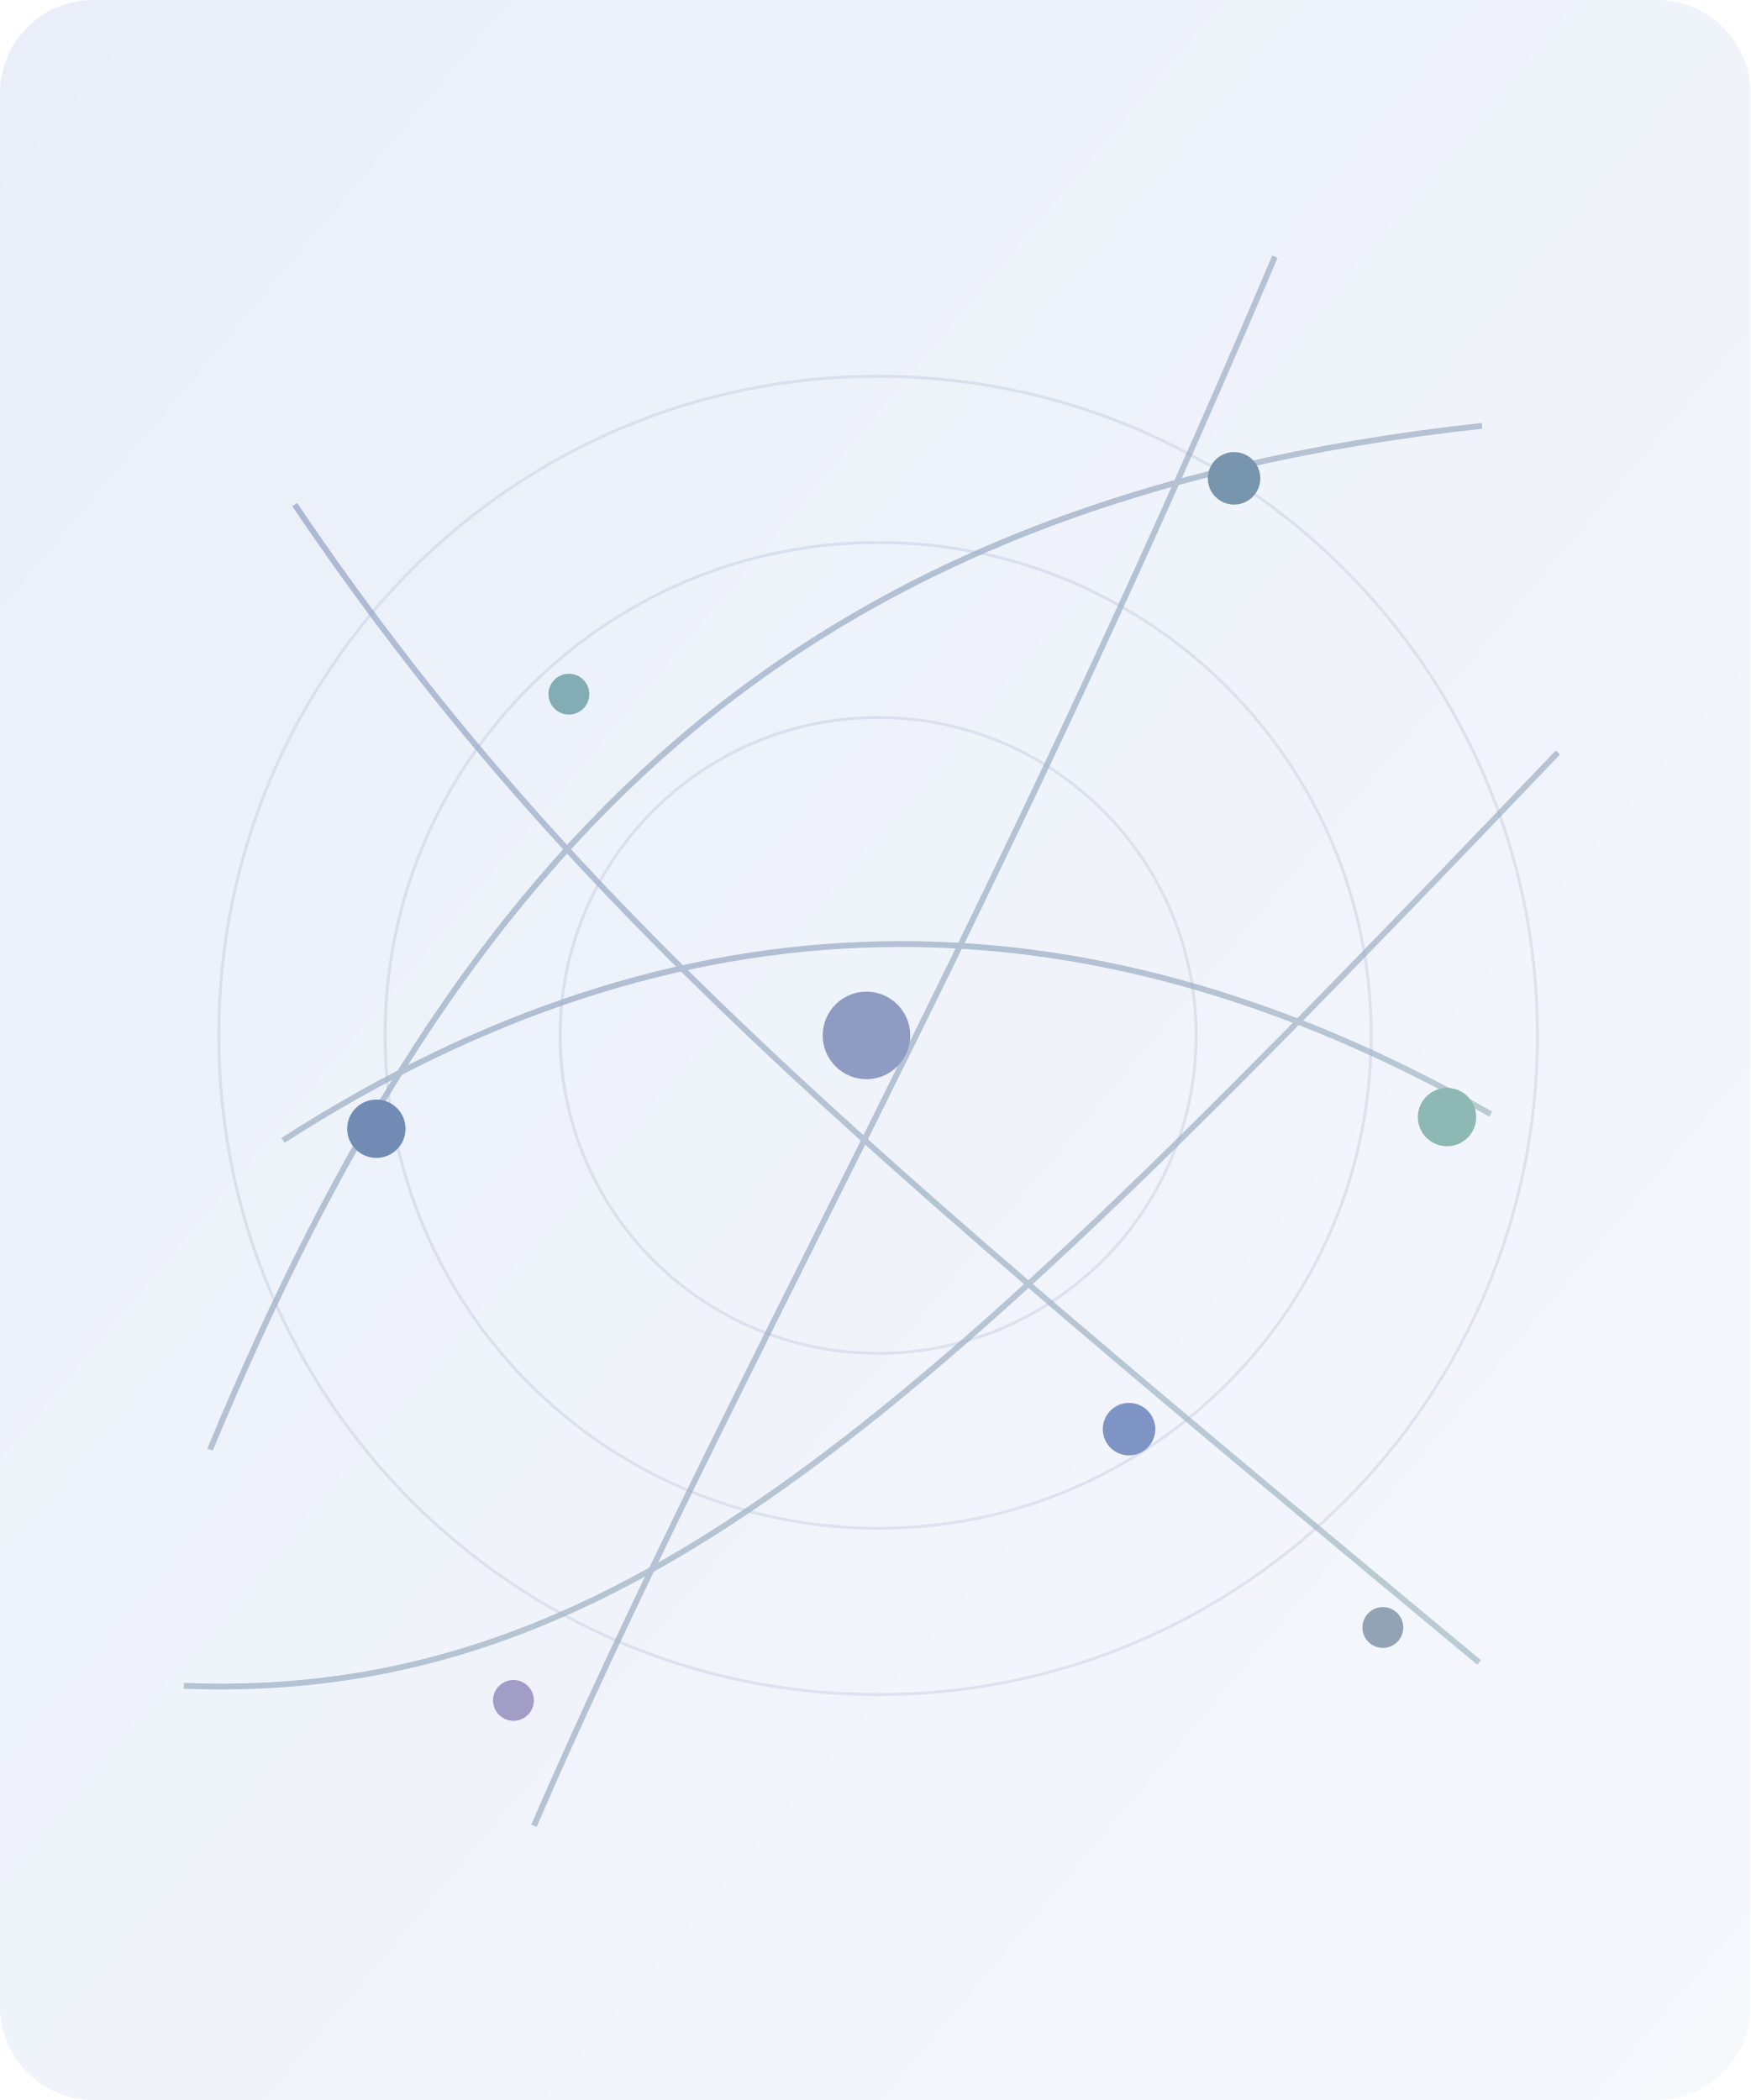
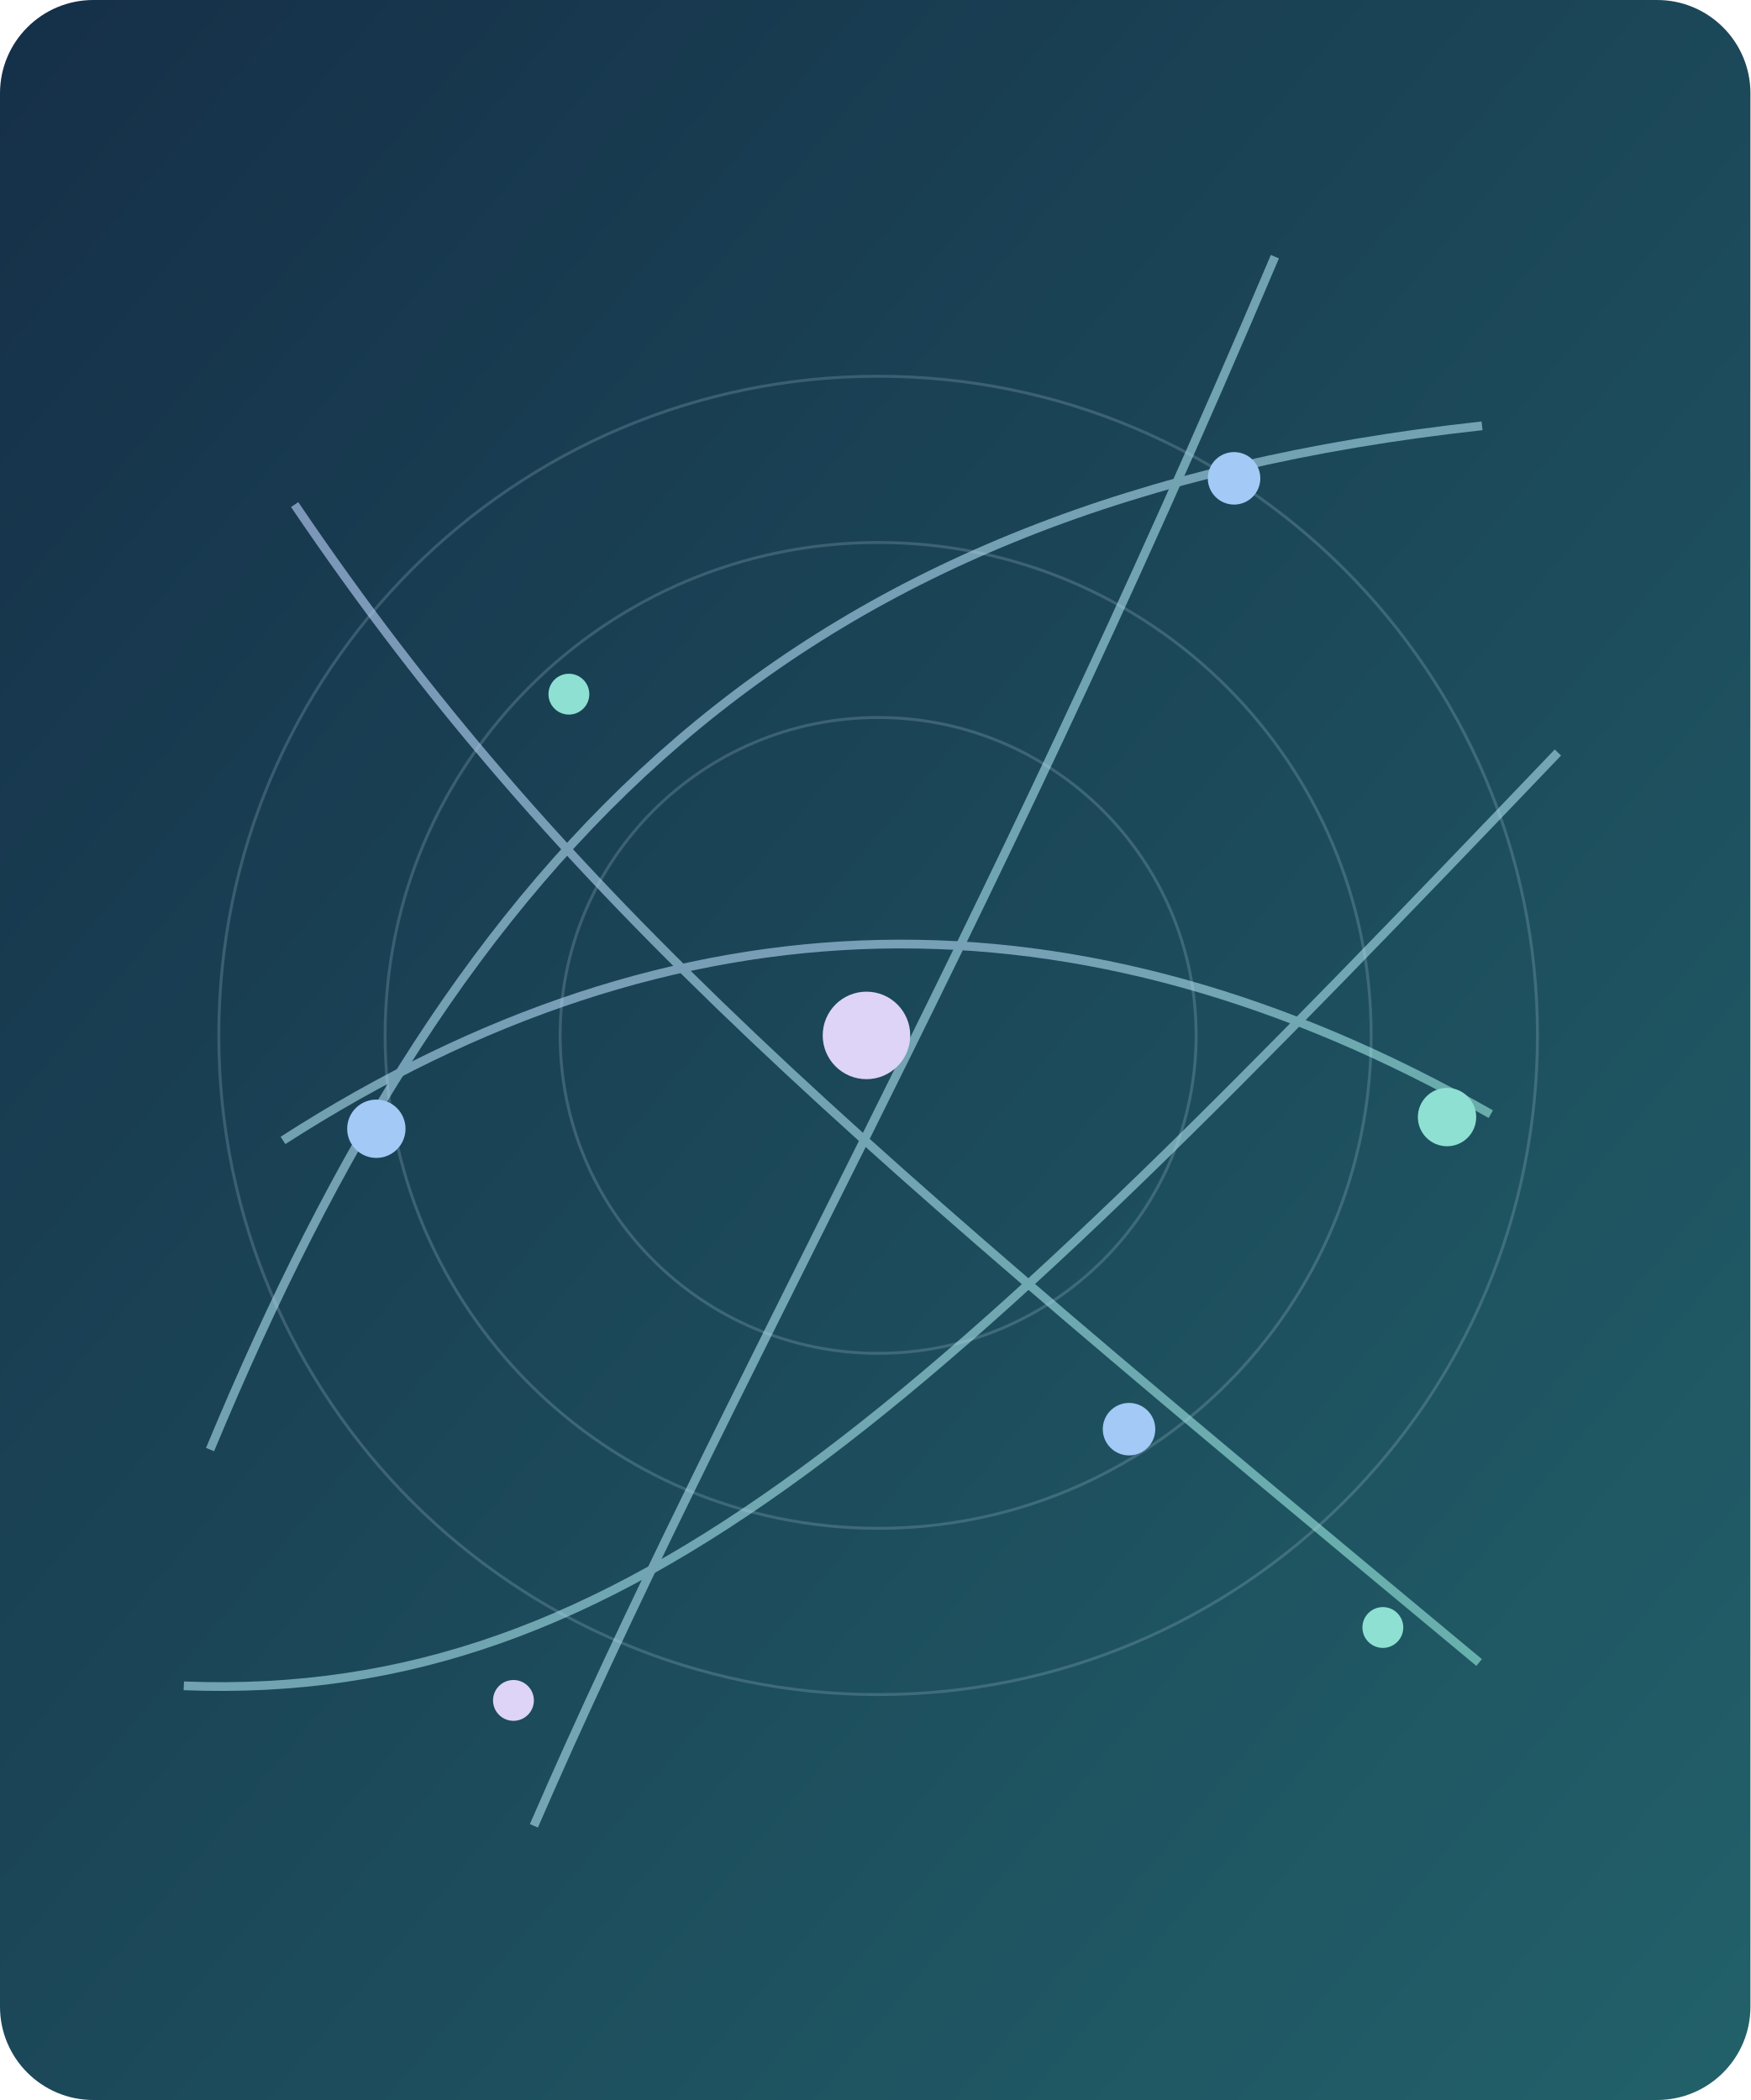
<svg xmlns="http://www.w3.org/2000/svg" width="600" height="720" viewBox="0 0 600 720" role="img" aria-labelledby="title desc">
  <defs>
    <linearGradient id="bg" x1="0" y1="0" x2="1" y2="1">
-       <stop offset="0" stop-color="#e9eef8" />
-       <stop offset="1" stop-color="#f6f8fc" />
+       <stop offset="0" stop-color="#152f48" />
+       <stop offset="1" stop-color="#22616a" />
    </linearGradient>
    <linearGradient id="stroke" x1="0" y1="0" x2="1" y2="1">
-       <stop offset="0" stop-color="#697eac" />
-       <stop offset="1" stop-color="#7d9da8" />
+       <stop offset="0" stop-color="#b3c9f1" />
+       <stop offset="1" stop-color="#8ee0d3" />
    </linearGradient>
  </defs>
  <rect width="600" height="720" rx="32" fill="url(#bg)" />
-   <g fill="none" stroke="url(#stroke)" stroke-width="2" opacity=".48">
+   <g fill="none" stroke="url(#stroke)" stroke-width="3" opacity=".65">
    <path d="M72 497 C158 290 270 172 508 146" />
    <path d="M63 578 C216 584 320 482 534 258" />
    <path d="M101 173 C193 309 293 392 507 570" />
    <path d="M183 626 C248 476 334 331 437 88" />
    <path d="M97 391 Q299 261 511 382" />
  </g>
-   <g fill="none" stroke="#9cacc7" stroke-width="1" opacity=".25">
+   <g fill="none" stroke="#c4dbea" stroke-width="1" opacity=".2">
    <circle cx="301" cy="355" r="169" />
    <circle cx="301" cy="355" r="226" />
    <circle cx="301" cy="355" r="109" />
  </g>
  <g>
-     <circle cx="129" cy="387" r="10" fill="#728bb4" />
-     <circle cx="195" cy="238" r="7" fill="#82adb4" />
-     <circle cx="297" cy="355" r="15" fill="#8e9bc2" />
-     <circle cx="423" cy="164" r="9" fill="#7895ae" />
-     <circle cx="496" cy="383" r="10" fill="#8eb8b4" />
-     <circle cx="387" cy="490" r="9" fill="#7d94c4" />
-     <circle cx="176" cy="583" r="7" fill="#a29dc7" />
-     <circle cx="474" cy="558" r="7" fill="#93a3b6" />
+     <circle cx="129" cy="387" r="10" fill="#a3c9f6" />
+     <circle cx="195" cy="238" r="7" fill="#8ee0d3" />
+     <circle cx="297" cy="355" r="15" fill="#ddd4f8" />
+     <circle cx="423" cy="164" r="9" fill="#a3c9f6" />
+     <circle cx="496" cy="383" r="10" fill="#8ee0d3" />
+     <circle cx="387" cy="490" r="9" fill="#a3c9f6" />
+     <circle cx="176" cy="583" r="7" fill="#ddd4f8" />
+     <circle cx="474" cy="558" r="7" fill="#8ee0d3" />
  </g>
</svg>
